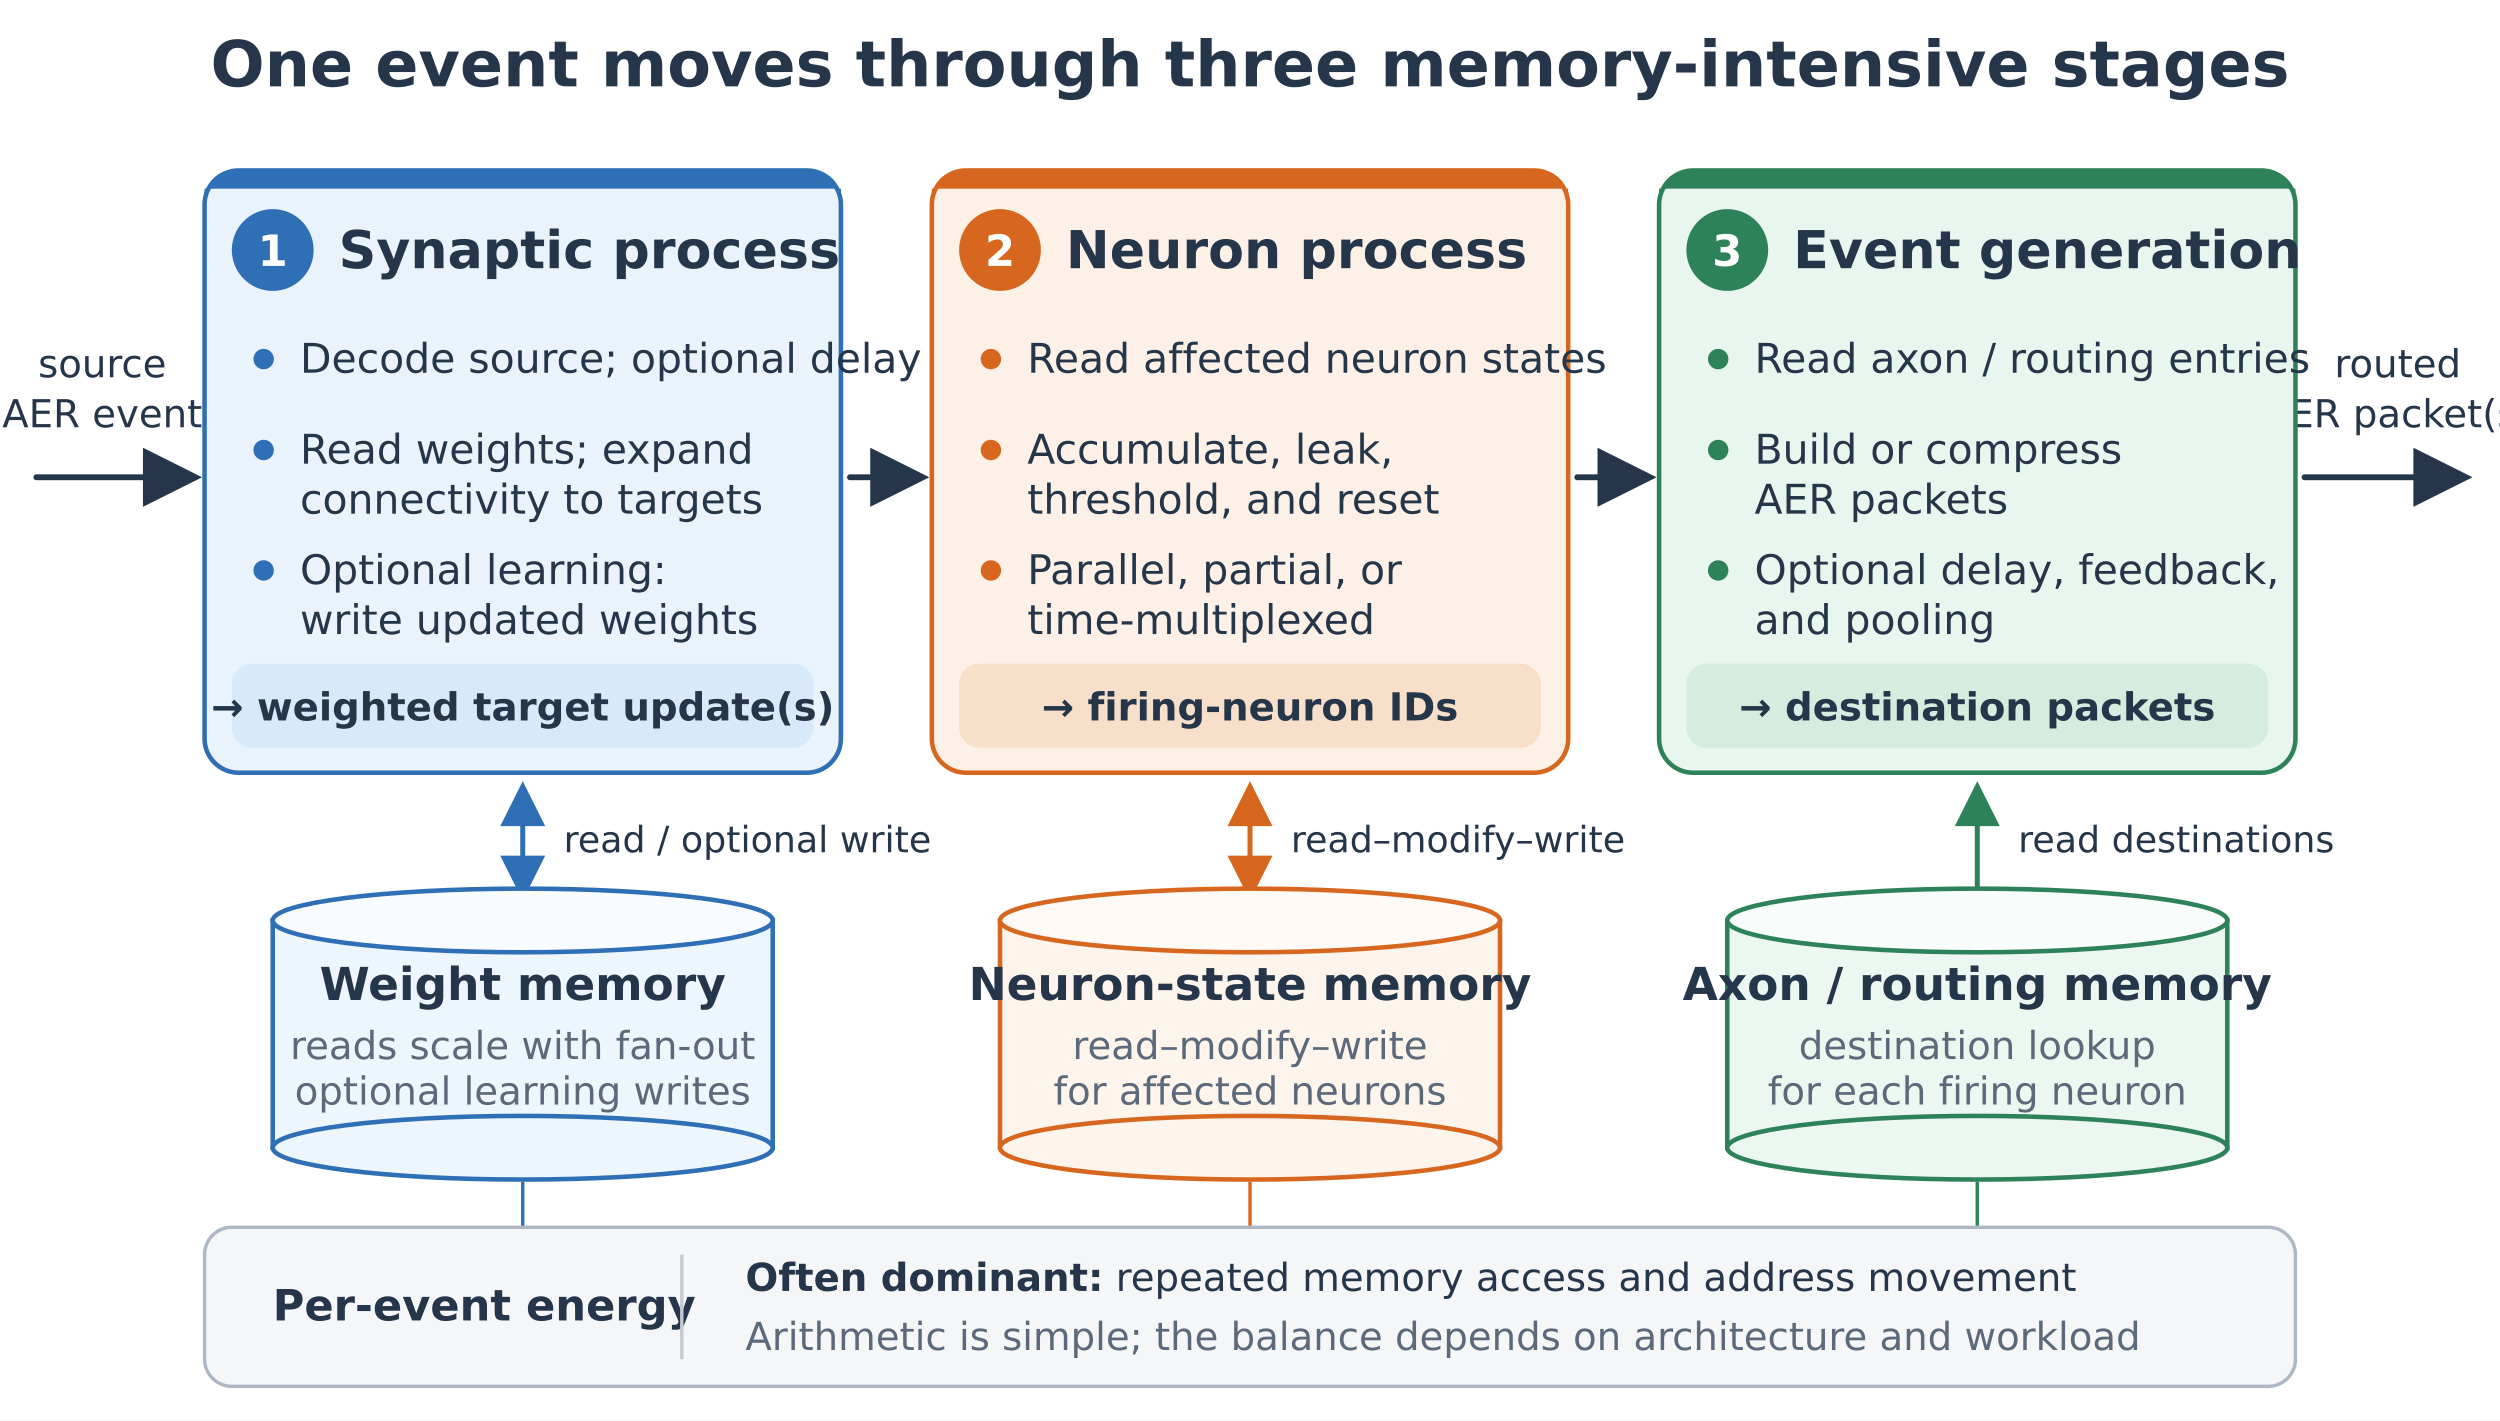
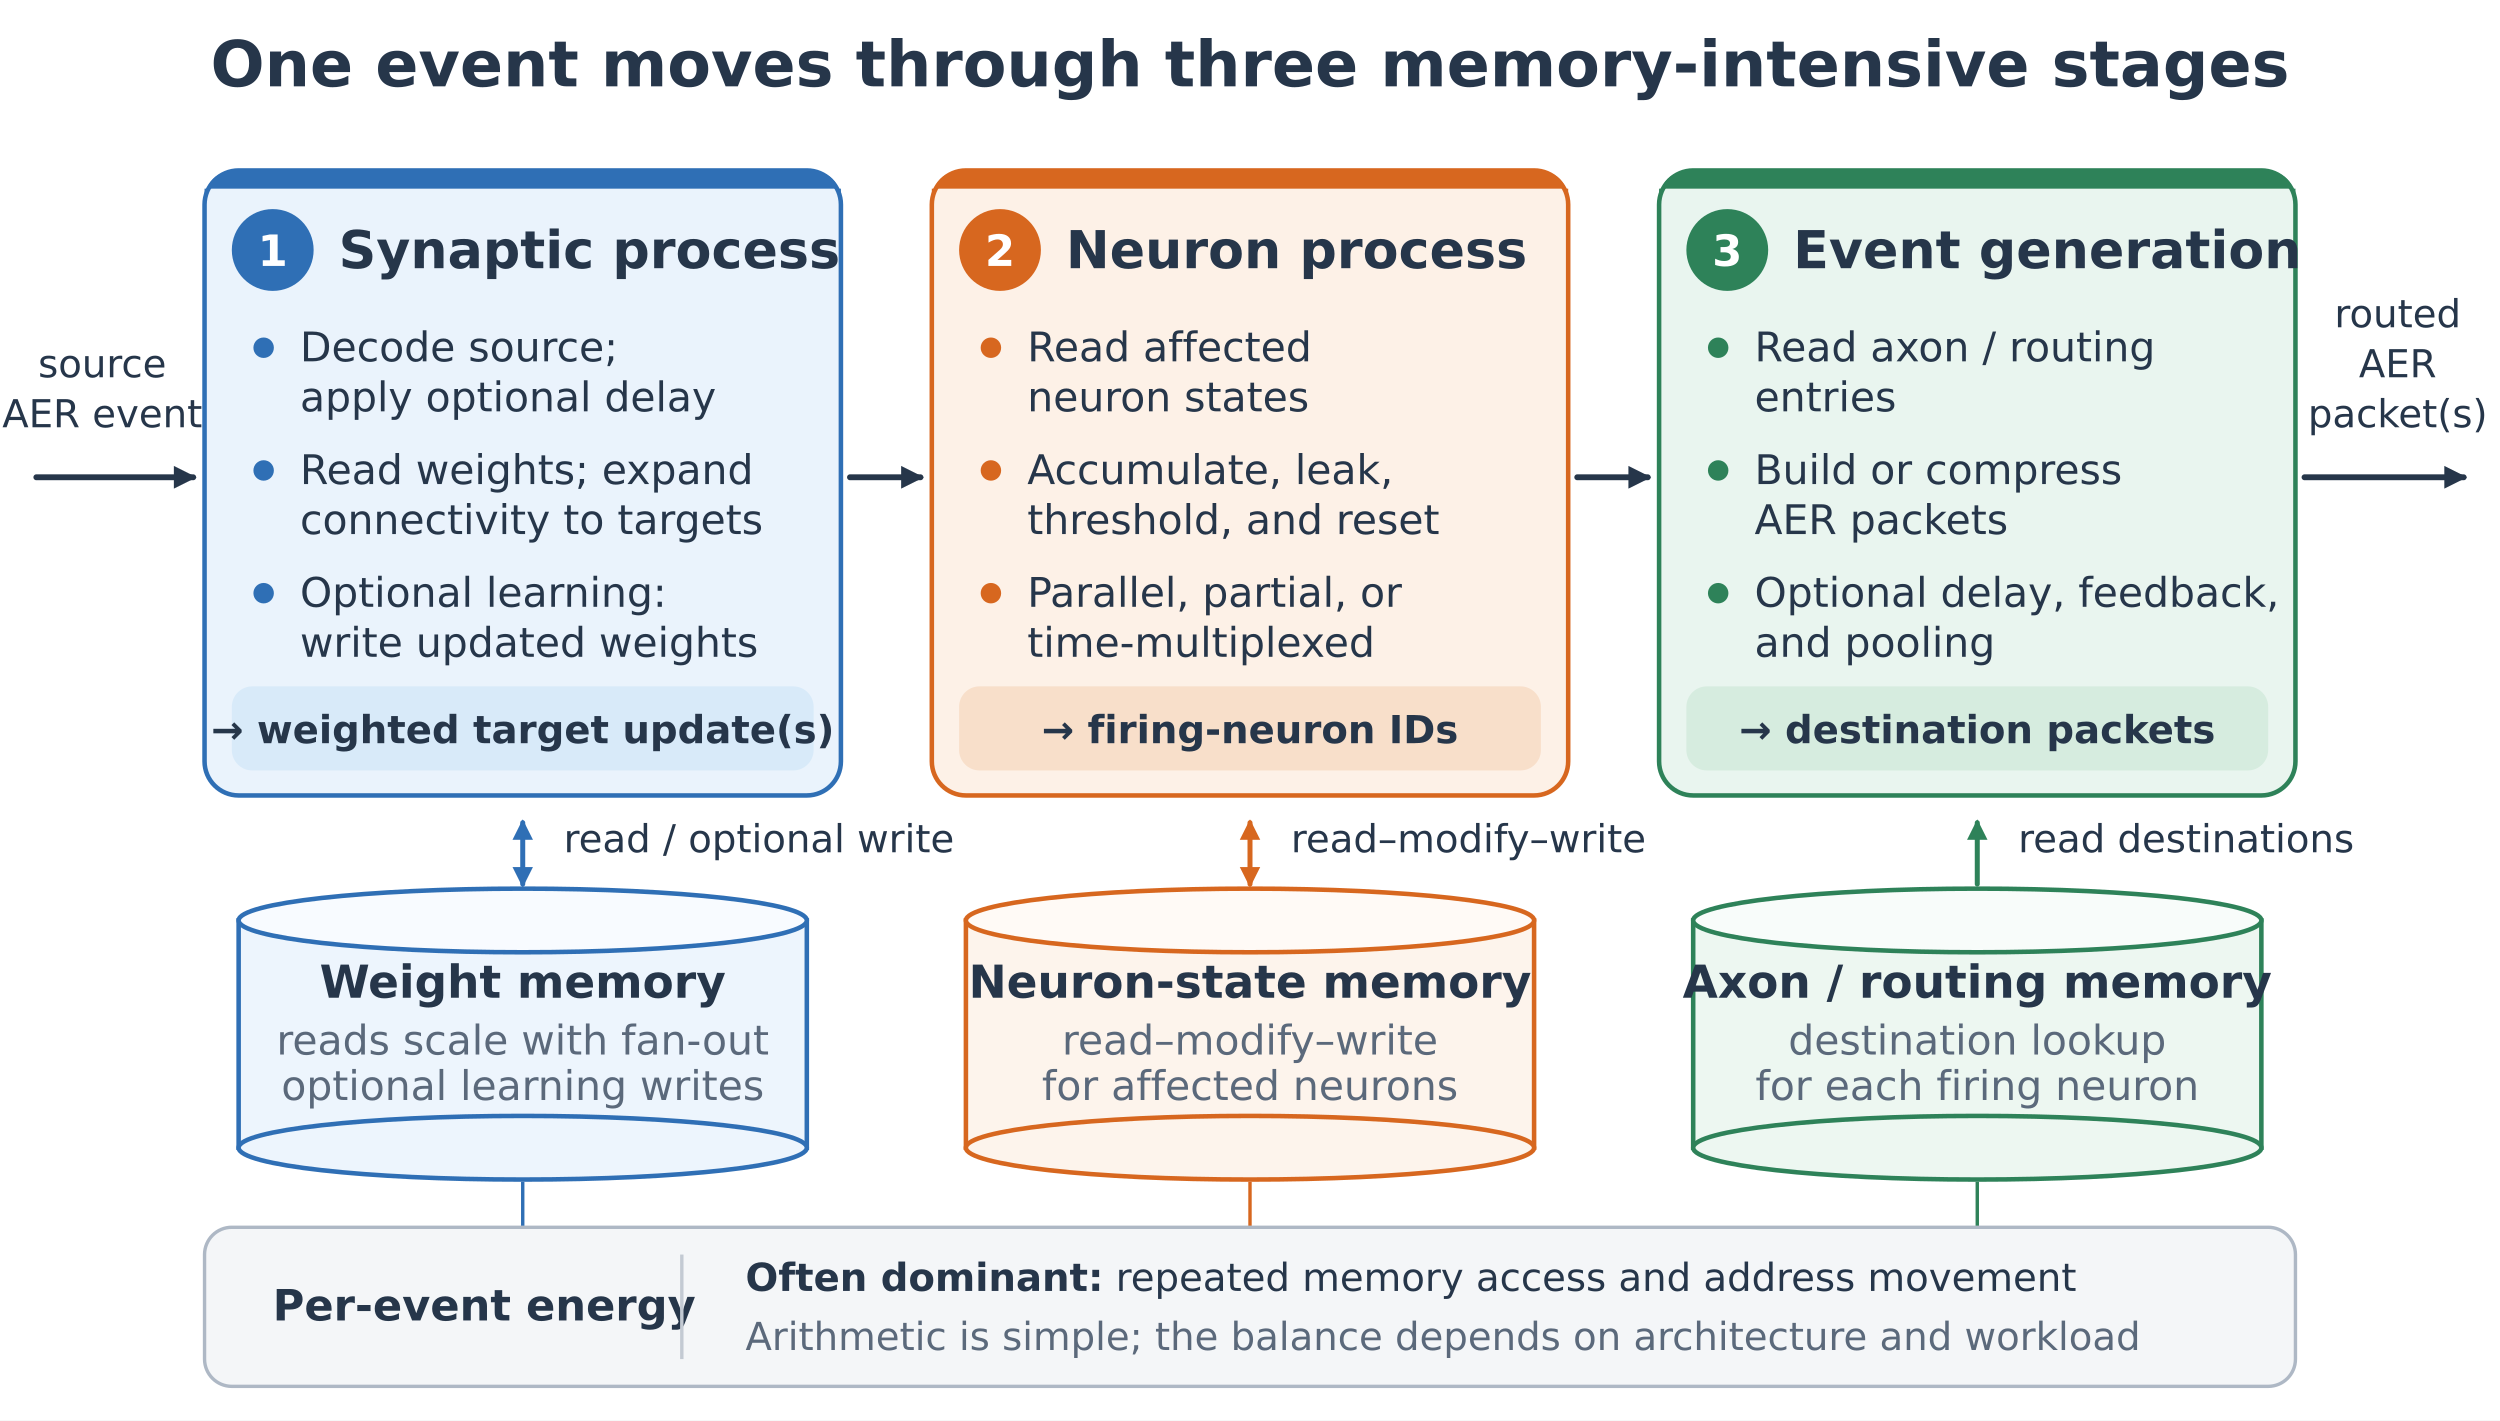
<svg xmlns="http://www.w3.org/2000/svg" width="1100" height="625" viewBox="0 0 1100 625" role="img" aria-labelledby="hw-pipeline-title hw-pipeline-desc">
  <defs>
    <style>
      .text { fill: #26364a; font-family: 'DejaVu Sans', Arial, sans-serif; }
      .muted { fill: #5b697b; }
      .figure-title { font-size: 28px; font-weight: 600; text-anchor: middle; }
      .stage-title { font-size: 23px; font-weight: 600; }
      .stage-number { fill: #ffffff; font-size: 19px; font-weight: 600; text-anchor: middle; }
      .body { font-size: 18px; }
      .flow-label { font-size: 17px; font-weight: 500; text-anchor: middle; }
      .output-label { font-size: 17px; font-weight: 600; text-anchor: middle; }
-       .traffic-label { font-size: 16px; font-weight: 500; }
+       .traffic-label { font-size: 17px; font-weight: 500; }
      .memory-title { font-size: 20px; font-weight: 600; text-anchor: middle; }
-       .memory-detail { font-size: 17px; text-anchor: middle; }
+       .memory-detail { font-size: 18px; text-anchor: middle; }
      .energy-title { font-size: 19px; font-weight: 600; }
      .energy-text { font-size: 17px; }
      .stage-card, .memory-body, .memory-rim, .energy-band, .flow-line,
      .memory-link, .energy-link { vector-effect: non-scaling-stroke; }
      .flow-line { fill: none; stroke: #26364a; stroke-linecap: round; stroke-width: 2.6; }
      .memory-link { fill: none; stroke-linecap: round; stroke-width: 2.2; }
      .energy-link { fill: none; stroke-width: 1.5; }
    </style>
-     <marker id="arrow-neutral" markerWidth="10" markerHeight="10" refX="8.5" refY="5" orient="auto" markerUnits="strokeWidth">
+     <marker id="arrow-neutral" markerWidth="10" markerHeight="10" refX="8.5" refY="5" orient="auto" markerUnits="userSpaceOnUse">
      <path d="M0,0 L10,5 L0,10 Z" fill="#26364a" />
    </marker>
-     <marker id="arrow-blue" markerWidth="9" markerHeight="9" refX="7.5" refY="4.5" orient="auto-start-reverse" markerUnits="strokeWidth">
+     <marker id="arrow-blue" markerWidth="9" markerHeight="9" refX="7.5" refY="4.5" orient="auto-start-reverse" markerUnits="userSpaceOnUse">
      <path d="M0,0 L9,4.5 L0,9 Z" fill="#2f6fb5" />
    </marker>
-     <marker id="arrow-orange" markerWidth="9" markerHeight="9" refX="7.5" refY="4.5" orient="auto-start-reverse" markerUnits="strokeWidth">
+     <marker id="arrow-orange" markerWidth="9" markerHeight="9" refX="7.5" refY="4.5" orient="auto-start-reverse" markerUnits="userSpaceOnUse">
      <path d="M0,0 L9,4.5 L0,9 Z" fill="#d7671f" />
    </marker>
-     <marker id="arrow-green" markerWidth="9" markerHeight="9" refX="7.5" refY="4.5" orient="auto" markerUnits="strokeWidth">
+     <marker id="arrow-green" markerWidth="9" markerHeight="9" refX="7.5" refY="4.5" orient="auto" markerUnits="userSpaceOnUse">
      <path d="M0,0 L9,4.5 L0,9 Z" fill="#2e8259" />
    </marker>
  </defs>
  <rect width="1100" height="625" fill="#ffffff" />
  <text class="text figure-title" x="550" y="38">One event moves through three memory-intensive stages</text>
  <text class="text flow-label" x="45" y="166">source</text>
  <text class="text flow-label" x="45" y="188">AER event</text>
  <path class="flow-line" d="M16 210H85" marker-end="url(#arrow-neutral)" />
  <path class="flow-line" d="M374 210H405" marker-end="url(#arrow-neutral)" />
  <path class="flow-line" d="M694 210H725" marker-end="url(#arrow-neutral)" />
  <path class="flow-line" d="M1014 210H1084" marker-end="url(#arrow-neutral)" />
-   <text class="text flow-label" x="1055" y="166">routed</text>
-   <text class="text flow-label" x="1055" y="188">AER packet(s)</text>
-   <rect class="stage-card" x="90" y="75" width="280" height="265" rx="15" fill="#eaf3fc" stroke="#2f6fb5" stroke-width="2" />
+   <text class="text flow-label" x="1055" y="144">routed</text>
+   <text class="text flow-label" x="1055" y="166">AER</text>
+   <text class="text flow-label" x="1055" y="188">packet(s)</text>
+   <rect class="stage-card" x="90" y="75" width="280" height="275" rx="15" fill="#eaf3fc" stroke="#2f6fb5" stroke-width="2" />
  <path d="M105 75H355Q370 75 370 90V83H90V90Q90 75 105 75Z" fill="#2f6fb5" />
  <circle cx="120" cy="110" r="18" fill="#2f6fb5" />
  <text class="text stage-number" x="120" y="117">1</text>
  <text class="text stage-title" x="149" y="118" fill="#245d99">Synaptic process</text>
-   <circle cx="116" cy="158" r="4.5" fill="#2f6fb5" />
-   <text class="text body" x="132" y="164">Decode source; optional delay</text>
-   <circle cx="116" cy="198" r="4.5" fill="#2f6fb5" />
-   <text class="text body" x="132" y="204">Read weights; expand</text>
-   <text class="text body" x="132" y="226">connectivity to targets</text>
-   <circle cx="116" cy="251" r="4.5" fill="#2f6fb5" />
-   <text class="text body" x="132" y="257">Optional learning:</text>
-   <text class="text body" x="132" y="279">write updated weights</text>
-   <rect x="102" y="292" width="256" height="37" rx="9" fill="#d8eaf9" />
-   <text class="text output-label" x="230" y="317">→ weighted target update(s)</text>
-   <rect class="stage-card" x="410" y="75" width="280" height="265" rx="15" fill="#fdf1e7" stroke="#d7671f" stroke-width="2" />
+   <circle cx="116" cy="153" r="4.5" fill="#2f6fb5" />
+   <text class="text body" x="132" y="159">Decode source;</text>
+   <text class="text body" x="132" y="181">apply optional delay</text>
+   <circle cx="116" cy="207" r="4.5" fill="#2f6fb5" />
+   <text class="text body" x="132" y="213">Read weights; expand</text>
+   <text class="text body" x="132" y="235">connectivity to targets</text>
+   <circle cx="116" cy="261" r="4.5" fill="#2f6fb5" />
+   <text class="text body" x="132" y="267">Optional learning:</text>
+   <text class="text body" x="132" y="289">write updated weights</text>
+   <rect x="102" y="302" width="256" height="37" rx="9" fill="#d8eaf9" />
+   <text class="text output-label" x="230" y="327">→ weighted target update(s)</text>
+   <rect class="stage-card" x="410" y="75" width="280" height="275" rx="15" fill="#fdf1e7" stroke="#d7671f" stroke-width="2" />
  <path d="M425 75H675Q690 75 690 90V83H410V90Q410 75 425 75Z" fill="#d7671f" />
  <circle cx="440" cy="110" r="18" fill="#d7671f" />
  <text class="text stage-number" x="440" y="117">2</text>
  <text class="text stage-title" x="469" y="118" fill="#ad4e15">Neuron process</text>
-   <circle cx="436" cy="158" r="4.5" fill="#d7671f" />
-   <text class="text body" x="452" y="164">Read affected neuron states</text>
-   <circle cx="436" cy="198" r="4.5" fill="#d7671f" />
-   <text class="text body" x="452" y="204">Accumulate, leak,</text>
-   <text class="text body" x="452" y="226">threshold, and reset</text>
-   <circle cx="436" cy="251" r="4.5" fill="#d7671f" />
-   <text class="text body" x="452" y="257">Parallel, partial, or</text>
-   <text class="text body" x="452" y="279">time-multiplexed</text>
-   <rect x="422" y="292" width="256" height="37" rx="9" fill="#f8dfca" />
-   <text class="text output-label" x="550" y="317">→ firing-neuron IDs</text>
-   <rect class="stage-card" x="730" y="75" width="280" height="265" rx="15" fill="#e9f5ef" stroke="#2e8259" stroke-width="2" />
+   <circle cx="436" cy="153" r="4.5" fill="#d7671f" />
+   <text class="text body" x="452" y="159">Read affected</text>
+   <text class="text body" x="452" y="181">neuron states</text>
+   <circle cx="436" cy="207" r="4.5" fill="#d7671f" />
+   <text class="text body" x="452" y="213">Accumulate, leak,</text>
+   <text class="text body" x="452" y="235">threshold, and reset</text>
+   <circle cx="436" cy="261" r="4.5" fill="#d7671f" />
+   <text class="text body" x="452" y="267">Parallel, partial, or</text>
+   <text class="text body" x="452" y="289">time-multiplexed</text>
+   <rect x="422" y="302" width="256" height="37" rx="9" fill="#f8dfca" />
+   <text class="text output-label" x="550" y="327">→ firing-neuron IDs</text>
+   <rect class="stage-card" x="730" y="75" width="280" height="275" rx="15" fill="#e9f5ef" stroke="#2e8259" stroke-width="2" />
  <path d="M745 75H995Q1010 75 1010 90V83H730V90Q730 75 745 75Z" fill="#2e8259" />
  <circle cx="760" cy="110" r="18" fill="#2e8259" />
  <text class="text stage-number" x="760" y="117">3</text>
  <text class="text stage-title" x="789" y="118" fill="#236946">Event generation</text>
-   <circle cx="756" cy="158" r="4.5" fill="#2e8259" />
-   <text class="text body" x="772" y="164">Read axon / routing entries</text>
-   <circle cx="756" cy="198" r="4.5" fill="#2e8259" />
-   <text class="text body" x="772" y="204">Build or compress</text>
-   <text class="text body" x="772" y="226">AER packets</text>
-   <circle cx="756" cy="251" r="4.5" fill="#2e8259" />
-   <text class="text body" x="772" y="257">Optional delay, feedback,</text>
-   <text class="text body" x="772" y="279">and pooling</text>
-   <rect x="742" y="292" width="256" height="37" rx="9" fill="#d6ecdf" />
-   <text class="text output-label" x="870" y="317">→ destination packets</text>
-   <path class="memory-link" d="M230 347V393" stroke="#2f6fb5" marker-start="url(#arrow-blue)" marker-end="url(#arrow-blue)" />
+   <circle cx="756" cy="153" r="4.5" fill="#2e8259" />
+   <text class="text body" x="772" y="159">Read axon / routing</text>
+   <text class="text body" x="772" y="181">entries</text>
+   <circle cx="756" cy="207" r="4.5" fill="#2e8259" />
+   <text class="text body" x="772" y="213">Build or compress</text>
+   <text class="text body" x="772" y="235">AER packets</text>
+   <circle cx="756" cy="261" r="4.5" fill="#2e8259" />
+   <text class="text body" x="772" y="267">Optional delay, feedback,</text>
+   <text class="text body" x="772" y="289">and pooling</text>
+   <rect x="742" y="302" width="256" height="37" rx="9" fill="#d6ecdf" />
+   <text class="text output-label" x="870" y="327">→ destination packets</text>
+   <path class="memory-link" d="M230 362V389" stroke="#2f6fb5" marker-start="url(#arrow-blue)" marker-end="url(#arrow-blue)" />
  <text class="text traffic-label" x="248" y="375" fill="#245d99">read / optional write</text>
-   <path class="memory-link" d="M550 347V393" stroke="#d7671f" marker-start="url(#arrow-orange)" marker-end="url(#arrow-orange)" />
+   <path class="memory-link" d="M550 362V389" stroke="#d7671f" marker-start="url(#arrow-orange)" marker-end="url(#arrow-orange)" />
  <text class="text traffic-label" x="568" y="375" fill="#ad4e15">read–modify–write</text>
-   <path class="memory-link" d="M870 393V347" stroke="#2e8259" marker-end="url(#arrow-green)" />
+   <path class="memory-link" d="M870 389V362" stroke="#2e8259" marker-end="url(#arrow-green)" />
  <text class="text traffic-label" x="888" y="375" fill="#236946">read destinations</text>
-   <rect class="memory-body" x="120" y="405" width="220" height="100" fill="#edf5fd" stroke="#2f6fb5" stroke-width="2" />
-   <ellipse class="memory-rim" cx="230" cy="405" rx="110" ry="14" fill="#f8fbff" stroke="#2f6fb5" stroke-width="2" />
-   <ellipse class="memory-rim" cx="230" cy="505" rx="110" ry="14" fill="#edf5fd" stroke="#2f6fb5" stroke-width="2" />
-   <text class="text memory-title" x="230" y="440">Weight memory</text>
-   <text class="text memory-detail muted" x="230" y="466">reads scale with fan-out</text>
-   <text class="text memory-detail muted" x="230" y="486">optional learning writes</text>
-   <rect class="memory-body" x="440" y="405" width="220" height="100" fill="#fdf4ec" stroke="#d7671f" stroke-width="2" />
-   <ellipse class="memory-rim" cx="550" cy="405" rx="110" ry="14" fill="#fffaf6" stroke="#d7671f" stroke-width="2" />
-   <ellipse class="memory-rim" cx="550" cy="505" rx="110" ry="14" fill="#fdf4ec" stroke="#d7671f" stroke-width="2" />
-   <text class="text memory-title" x="550" y="440">Neuron-state memory</text>
-   <text class="text memory-detail muted" x="550" y="466">read–modify–write</text>
-   <text class="text memory-detail muted" x="550" y="486">for affected neurons</text>
-   <rect class="memory-body" x="760" y="405" width="220" height="100" fill="#edf7f1" stroke="#2e8259" stroke-width="2" />
-   <ellipse class="memory-rim" cx="870" cy="405" rx="110" ry="14" fill="#f8fcfa" stroke="#2e8259" stroke-width="2" />
-   <ellipse class="memory-rim" cx="870" cy="505" rx="110" ry="14" fill="#edf7f1" stroke="#2e8259" stroke-width="2" />
-   <text class="text memory-title" x="870" y="440">Axon / routing memory</text>
-   <text class="text memory-detail muted" x="870" y="466">destination lookup</text>
-   <text class="text memory-detail muted" x="870" y="486">for each firing neuron</text>
+   <rect class="memory-body" x="105" y="405" width="250" height="100" fill="#edf5fd" stroke="#2f6fb5" stroke-width="2" />
+   <ellipse class="memory-rim" cx="230" cy="405" rx="125" ry="14" fill="#f8fbff" stroke="#2f6fb5" stroke-width="2" />
+   <ellipse class="memory-rim" cx="230" cy="505" rx="125" ry="14" fill="#edf5fd" stroke="#2f6fb5" stroke-width="2" />
+   <text class="text memory-title" x="230" y="439">Weight memory</text>
+   <text class="text memory-detail muted" x="230" y="464">reads scale with fan-out</text>
+   <text class="text memory-detail muted" x="230" y="484">optional learning writes</text>
+   <rect class="memory-body" x="425" y="405" width="250" height="100" fill="#fdf4ec" stroke="#d7671f" stroke-width="2" />
+   <ellipse class="memory-rim" cx="550" cy="405" rx="125" ry="14" fill="#fffaf6" stroke="#d7671f" stroke-width="2" />
+   <ellipse class="memory-rim" cx="550" cy="505" rx="125" ry="14" fill="#fdf4ec" stroke="#d7671f" stroke-width="2" />
+   <text class="text memory-title" x="550" y="439">Neuron-state memory</text>
+   <text class="text memory-detail muted" x="550" y="464">read–modify–write</text>
+   <text class="text memory-detail muted" x="550" y="484">for affected neurons</text>
+   <rect class="memory-body" x="745" y="405" width="250" height="100" fill="#edf7f1" stroke="#2e8259" stroke-width="2" />
+   <ellipse class="memory-rim" cx="870" cy="405" rx="125" ry="14" fill="#f8fcfa" stroke="#2e8259" stroke-width="2" />
+   <ellipse class="memory-rim" cx="870" cy="505" rx="125" ry="14" fill="#edf7f1" stroke="#2e8259" stroke-width="2" />
+   <text class="text memory-title" x="870" y="439">Axon / routing memory</text>
+   <text class="text memory-detail muted" x="870" y="464">destination lookup</text>
+   <text class="text memory-detail muted" x="870" y="484">for each firing neuron</text>
  <path class="energy-link" d="M230 520V540" stroke="#2f6fb5" />
  <path class="energy-link" d="M550 520V540" stroke="#d7671f" />
  <path class="energy-link" d="M870 520V540" stroke="#2e8259" />
  <rect class="energy-band" x="90" y="540" width="920" height="70" rx="12" fill="#f4f6f8" stroke="#aeb8c5" stroke-width="1.5" />
  <text class="text energy-title" x="120" y="581">Per-event energy</text>
  <line x1="300" y1="552" x2="300" y2="598" stroke="#c3cad3" stroke-width="1.5" />
  <text class="text energy-text" x="328" y="568">
    <tspan font-weight="600">Often dominant:</tspan>
    <tspan> repeated memory access and address movement</tspan>
  </text>
  <text class="text energy-text muted" x="328" y="594">Arithmetic is simple; the balance depends on architecture and workload</text>
</svg>
